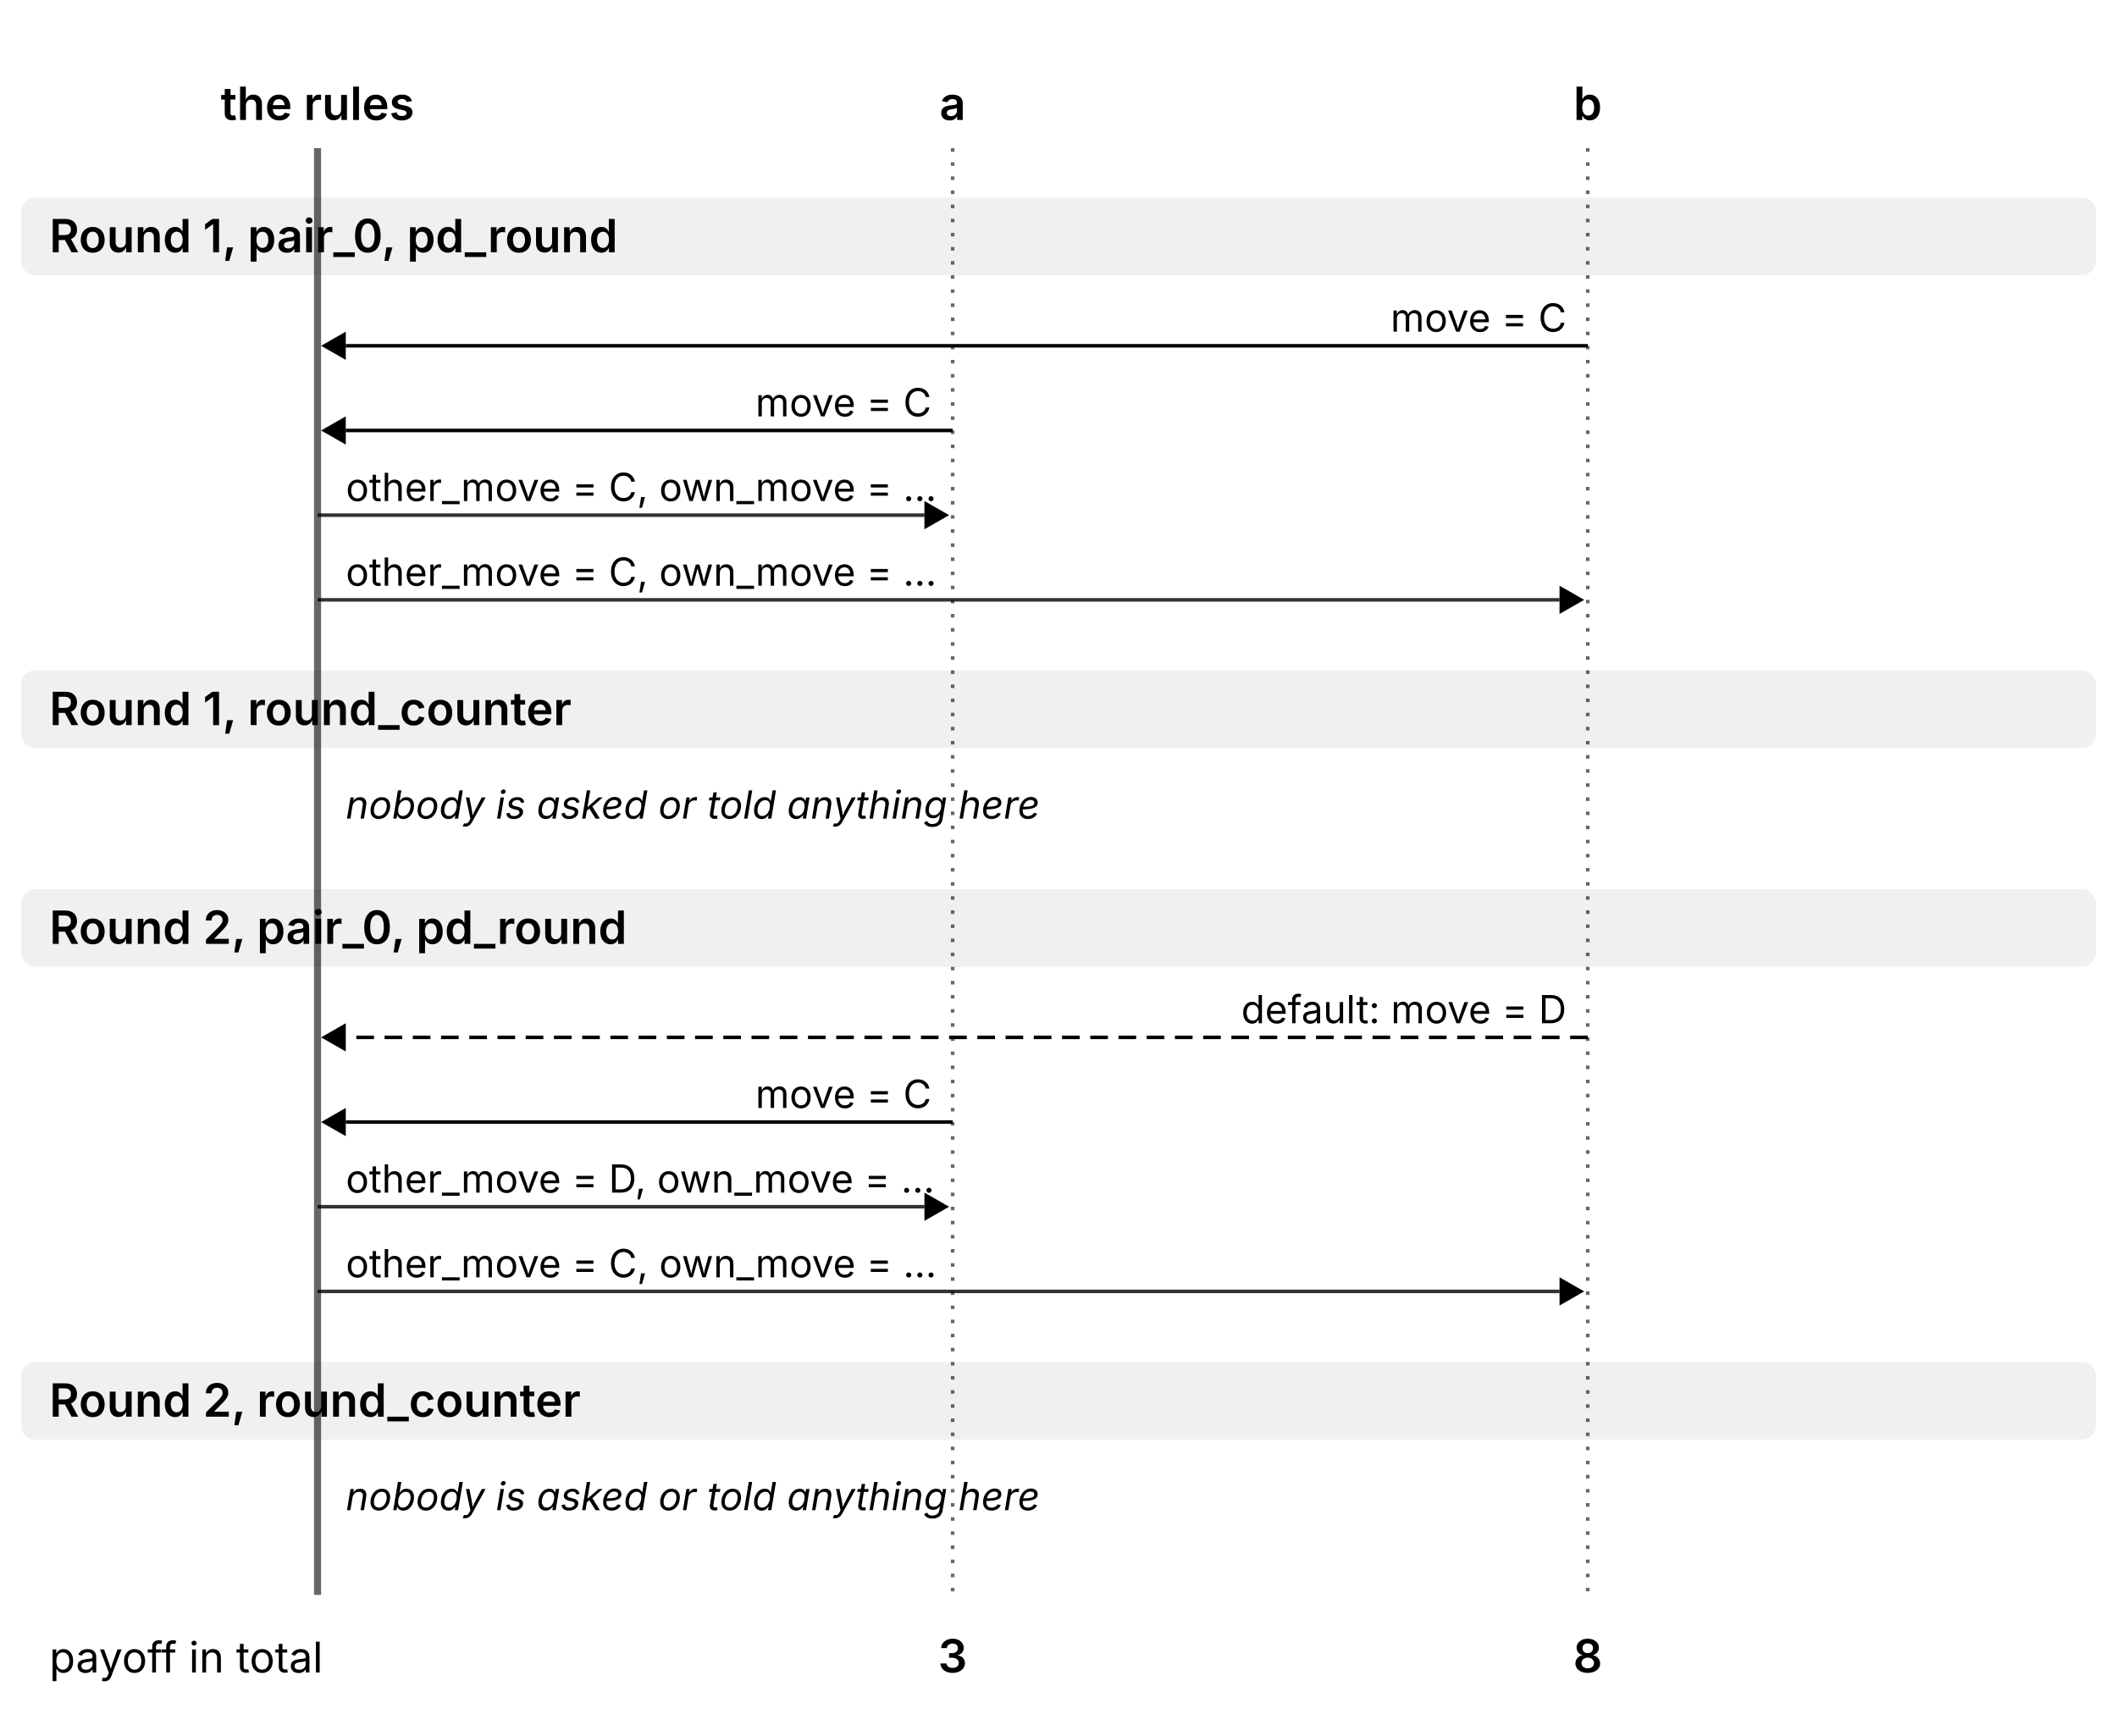
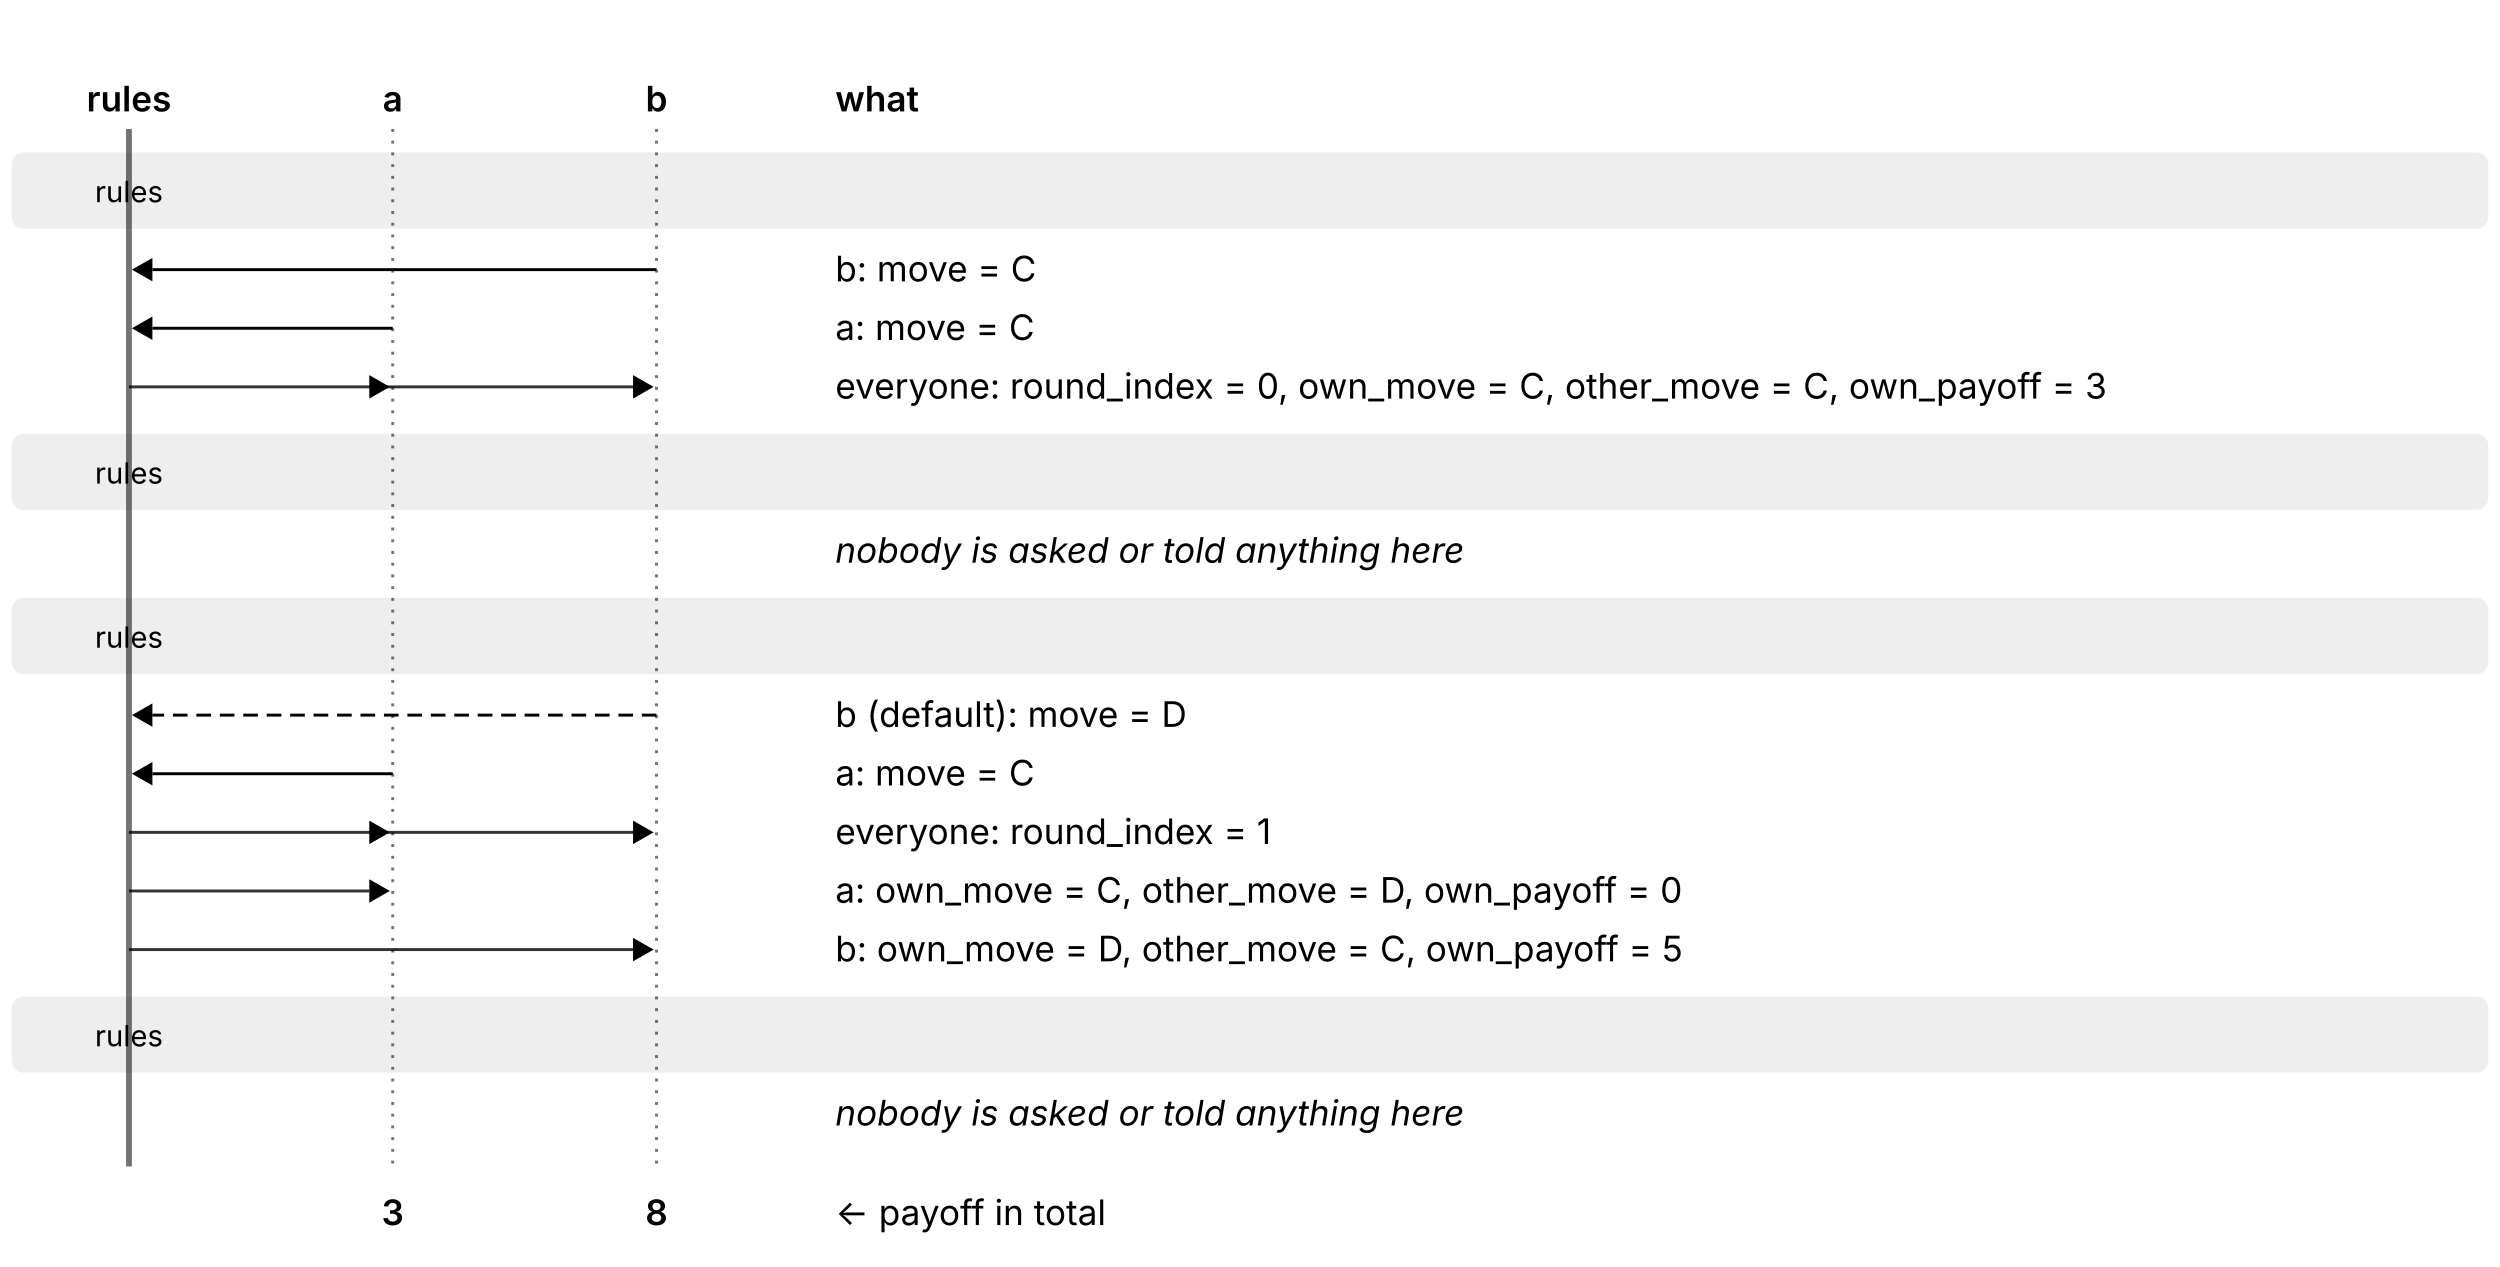
- <svg class="gao-timeline" viewBox="0 0 600 492" width="600" height="492" role="img" aria-label="A player does not move and a default is configured" font-family="system-ui, -apple-system, Segoe UI, sans-serif" font-size="13">
+ <svg class="gao-timeline" viewBox="0 0 853 432" width="100%" style="max-width:853px;min-width:767.7px" role="img" aria-label="A player does not move and a default is configured" data-rows="10" font-family="system-ui, -apple-system, Segoe UI, sans-serif" font-size="13">
  <g class="lane rules">
-     <text x="90" y="34" text-anchor="middle" font-weight="600" fill="currentColor">the rules</text>
-     <path d="M90 42 V452" fill="none" stroke="currentColor" stroke-width="2" stroke-opacity="0.6" />
+     <text x="44" y="38" text-anchor="middle" font-weight="600" font-size="12" fill="currentColor">rules</text>
+     <path d="M44 44 V398" fill="none" stroke="currentColor" stroke-width="2" stroke-opacity="0.55" />
  </g>
  <g class="lane">
-     <text x="270" y="34" text-anchor="middle" font-weight="600" fill="currentColor">a</text>
-     <path d="M270 42 V452" fill="none" stroke="currentColor" stroke-dasharray="1 3" stroke-opacity="0.6" />
+     <text x="134" y="38" text-anchor="middle" font-weight="600" font-size="12" fill="currentColor">a</text>
+     <path d="M134 44 V398" fill="none" stroke="currentColor" stroke-dasharray="1 3" stroke-opacity="0.55" />
  </g>
  <g class="lane">
-     <text x="450" y="34" text-anchor="middle" font-weight="600" fill="currentColor">b</text>
-     <path d="M450 42 V452" fill="none" stroke="currentColor" stroke-dasharray="1 3" stroke-opacity="0.6" />
+     <text x="224" y="38" text-anchor="middle" font-weight="600" font-size="12" fill="currentColor">b</text>
+     <path d="M224 44 V398" fill="none" stroke="currentColor" stroke-dasharray="1 3" stroke-opacity="0.55" />
+   </g>
+   <text x="285" y="38" font-weight="600" font-size="12" fill="currentColor">what</text>
+   <g class="band">
+     <rect x="4" y="52" width="845" height="26" rx="4" fill="currentColor" fill-opacity="0.07" />
+     <text x="44" y="69" text-anchor="middle" font-size="10" fill="currentColor">rules</text>
+     <text class="lane-name" x="134" y="69" text-anchor="middle" font-size="10" fill="currentColor" />
+     <text class="lane-name" x="224" y="69" text-anchor="middle" font-size="10" fill="currentColor" />
+     <text x="285" y="69" font-weight="600" font-size="13" fill="currentColor">
+       <tspan dx="8" font-weight="400" font-style="italic" font-size="11" />
+     </text>
+   </g>
+   <g class="move chose">
+     <path d="M224 92 H52" fill="none" stroke="currentColor" />
+     <polygon class="head" points="45,92 52,88 52,96" fill="currentColor" />
+     <text class="what" x="285" y="96" font-size="12" fill="currentColor">b: move = C</text>
+   </g>
+   <g class="move chose">
+     <path d="M134 112 H52" fill="none" stroke="currentColor" />
+     <polygon class="head" points="45,112 52,108 52,116" fill="currentColor" />
+     <text class="what" x="285" y="116" font-size="12" fill="currentColor">a: move = C</text>
+   </g>
+   <g class="told everyone">
+     <path d="M44 132 H216" fill="none" stroke="currentColor" stroke-opacity="0.8" />
+     <polygon class="head" points="133,132 126,128 126,136" fill="currentColor" />
+     <polygon class="head" points="223,132 216,128 216,136" fill="currentColor" />
+     <text class="what" x="285" y="136" font-size="12" fill="currentColor">everyone: round_index = 0, own_move = C, other_move = C, own_payoff = 3</text>
  </g>
  <g class="band">
-     <rect x="6" y="56" width="588" height="22" rx="4" fill="currentColor" fill-opacity="0.06" />
-     <text x="14" y="71.5" fill="currentColor" font-weight="600">Round 1, pair_0, pd_round</text>
+     <rect x="4" y="148" width="845" height="26" rx="4" fill="currentColor" fill-opacity="0.07" />
+     <text x="44" y="165" text-anchor="middle" font-size="10" fill="currentColor">rules</text>
+     <text class="lane-name" x="134" y="165" text-anchor="middle" font-size="10" fill="currentColor" />
+     <text class="lane-name" x="224" y="165" text-anchor="middle" font-size="10" fill="currentColor" />
+     <text x="285" y="165" font-weight="600" font-size="13" fill="currentColor">
+       <tspan dx="8" font-weight="400" font-style="italic" font-size="11" />
+     </text>
+   </g>
+   <text class="what" x="285" y="192" font-size="12" fill="currentColor" font-style="italic">nobody is asked or told anything here</text>
+   <g class="band">
+     <rect x="4" y="204" width="845" height="26" rx="4" fill="currentColor" fill-opacity="0.07" />
+     <text x="44" y="221" text-anchor="middle" font-size="10" fill="currentColor">rules</text>
+     <text class="lane-name" x="134" y="221" text-anchor="middle" font-size="10" fill="currentColor" />
+     <text class="lane-name" x="224" y="221" text-anchor="middle" font-size="10" fill="currentColor" />
+     <text x="285" y="221" font-weight="600" font-size="13" fill="currentColor">
+       <tspan dx="8" font-weight="400" font-style="italic" font-size="11" />
+     </text>
+   </g>
+   <g class="move defaulted">
+     <path d="M224 244 H52" fill="none" stroke="currentColor" stroke-dasharray="5 3" />
+     <polygon class="head" points="45,244 52,240 52,248" fill="currentColor" />
+     <text class="what" x="285" y="248" font-size="12" fill="currentColor">b (default): move = D</text>
  </g>
  <g class="move chose">
-     <path d="M450 98 H98" fill="none" stroke="currentColor" />
-     <polygon class="head" points="91,98 98,94 98,102" fill="currentColor" />
-     <text x="444" y="94" text-anchor="end" font-size="11" fill="currentColor">move = C</text>
+     <path d="M134 264 H52" fill="none" stroke="currentColor" />
+     <polygon class="head" points="45,264 52,260 52,268" fill="currentColor" />
+     <text class="what" x="285" y="268" font-size="12" fill="currentColor">a: move = C</text>
  </g>
-   <g class="move chose">
-     <path d="M270 122 H98" fill="none" stroke="currentColor" />
-     <polygon class="head" points="91,122 98,118 98,126" fill="currentColor" />
-     <text x="264" y="118" text-anchor="end" font-size="11" fill="currentColor">move = C</text>
+   <g class="told everyone">
+     <path d="M44 284 H216" fill="none" stroke="currentColor" stroke-opacity="0.8" />
+     <polygon class="head" points="133,284 126,280 126,288" fill="currentColor" />
+     <polygon class="head" points="223,284 216,280 216,288" fill="currentColor" />
+     <text class="what" x="285" y="288" font-size="12" fill="currentColor">everyone: round_index = 1</text>
  </g>
  <g class="told">
-     <path d="M90 146 H262" fill="none" stroke="currentColor" stroke-opacity="0.8" />
-     <polygon class="head" points="269,146 262,142 262,150" fill="currentColor" />
-     <text x="98" y="142" font-size="11" fill="currentColor">other_move = C, own_move = …</text>
+     <path d="M44 304 H126" fill="none" stroke="currentColor" stroke-opacity="0.8" />
+     <polygon class="head" points="133,304 126,300 126,308" fill="currentColor" />
+     <text class="what" x="285" y="308" font-size="12" fill="currentColor">a: own_move = C, other_move = D, own_payoff = 0</text>
  </g>
  <g class="told">
-     <path d="M90 170 H442" fill="none" stroke="currentColor" stroke-opacity="0.8" />
-     <polygon class="head" points="449,170 442,166 442,174" fill="currentColor" />
-     <text x="98" y="166" font-size="11" fill="currentColor">other_move = C, own_move = …</text>
+     <path d="M44 324 H216" fill="none" stroke="currentColor" stroke-opacity="0.8" />
+     <polygon class="head" points="223,324 216,320 216,328" fill="currentColor" />
+     <text class="what" x="285" y="328" font-size="12" fill="currentColor">b: own_move = D, other_move = C, own_payoff = 5</text>
  </g>
  <g class="band">
-     <rect x="6" y="190" width="588" height="22" rx="4" fill="currentColor" fill-opacity="0.06" />
-     <text x="14" y="205.5" fill="currentColor" font-weight="600">Round 1, round_counter</text>
+     <rect x="4" y="340" width="845" height="26" rx="4" fill="currentColor" fill-opacity="0.07" />
+     <text x="44" y="357" text-anchor="middle" font-size="10" fill="currentColor">rules</text>
+     <text class="lane-name" x="134" y="357" text-anchor="middle" font-size="10" fill="currentColor" />
+     <text class="lane-name" x="224" y="357" text-anchor="middle" font-size="10" fill="currentColor" />
+     <text x="285" y="357" font-weight="600" font-size="13" fill="currentColor">
+       <tspan dx="8" font-weight="400" font-style="italic" font-size="11" />
+     </text>
  </g>
-   <text x="98" y="232" font-size="11" font-style="italic" fill="currentColor">nobody is asked or told anything here</text>
-   <g class="band">
-     <rect x="6" y="252" width="588" height="22" rx="4" fill="currentColor" fill-opacity="0.06" />
-     <text x="14" y="267.5" fill="currentColor" font-weight="600">Round 2, pair_0, pd_round</text>
-   </g>
-   <g class="move defaulted">
-     <path d="M450 294 H98" fill="none" stroke="currentColor" stroke-dasharray="5 3" />
-     <polygon class="head" points="91,294 98,290 98,298" fill="currentColor" />
-     <text x="444" y="290" text-anchor="end" font-size="11" fill="currentColor">default: move = D</text>
-   </g>
-   <g class="move chose">
-     <path d="M270 318 H98" fill="none" stroke="currentColor" />
-     <polygon class="head" points="91,318 98,314 98,322" fill="currentColor" />
-     <text x="264" y="314" text-anchor="end" font-size="11" fill="currentColor">move = C</text>
-   </g>
-   <g class="told">
-     <path d="M90 342 H262" fill="none" stroke="currentColor" stroke-opacity="0.8" />
-     <polygon class="head" points="269,342 262,338 262,346" fill="currentColor" />
-     <text x="98" y="338" font-size="11" fill="currentColor">other_move = D, own_move = …</text>
-   </g>
-   <g class="told">
-     <path d="M90 366 H442" fill="none" stroke="currentColor" stroke-opacity="0.8" />
-     <polygon class="head" points="449,366 442,362 442,370" fill="currentColor" />
-     <text x="98" y="362" font-size="11" fill="currentColor">other_move = C, own_move = …</text>
-   </g>
-   <g class="band">
-     <rect x="6" y="386" width="588" height="22" rx="4" fill="currentColor" fill-opacity="0.06" />
-     <text x="14" y="401.5" fill="currentColor" font-weight="600">Round 2, round_counter</text>
-   </g>
-   <text x="98" y="428" font-size="11" font-style="italic" fill="currentColor">nobody is asked or told anything here</text>
-   <text x="14" y="474" fill="currentColor" font-size="12">payoff in total</text>
+   <text class="what" x="285" y="384" font-size="12" fill="currentColor" font-style="italic">nobody is asked or told anything here</text>
+   <text x="285" y="418" fill="currentColor" font-size="12">← payoff in total</text>
  <g class="payoff">
-     <text x="270" y="474" text-anchor="middle" font-weight="600" fill="currentColor">3</text>
+     <text x="134" y="418" text-anchor="middle" font-size="12" font-weight="600" fill="currentColor">3</text>
  </g>
  <g class="payoff">
-     <text x="450" y="474" text-anchor="middle" font-weight="600" fill="currentColor">8</text>
+     <text x="224" y="418" text-anchor="middle" font-size="12" font-weight="600" fill="currentColor">8</text>
  </g>
</svg>
